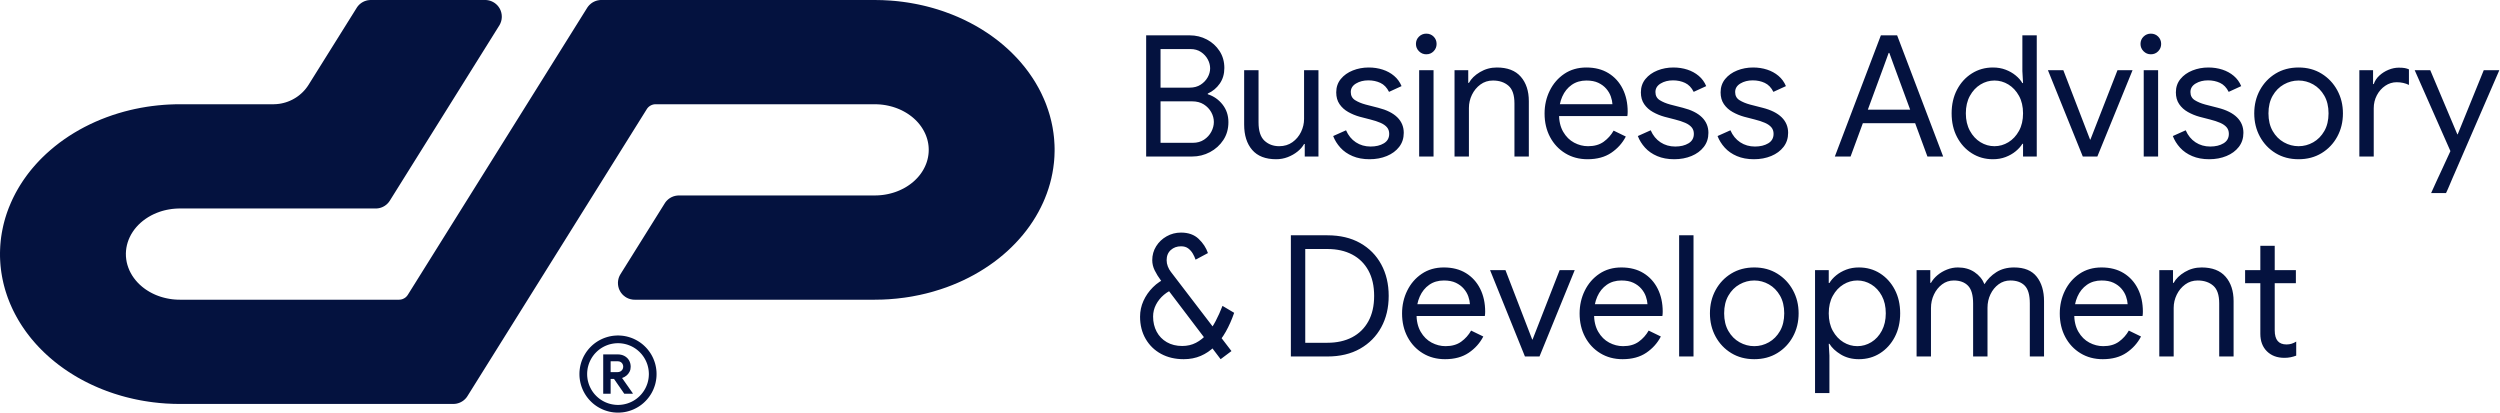
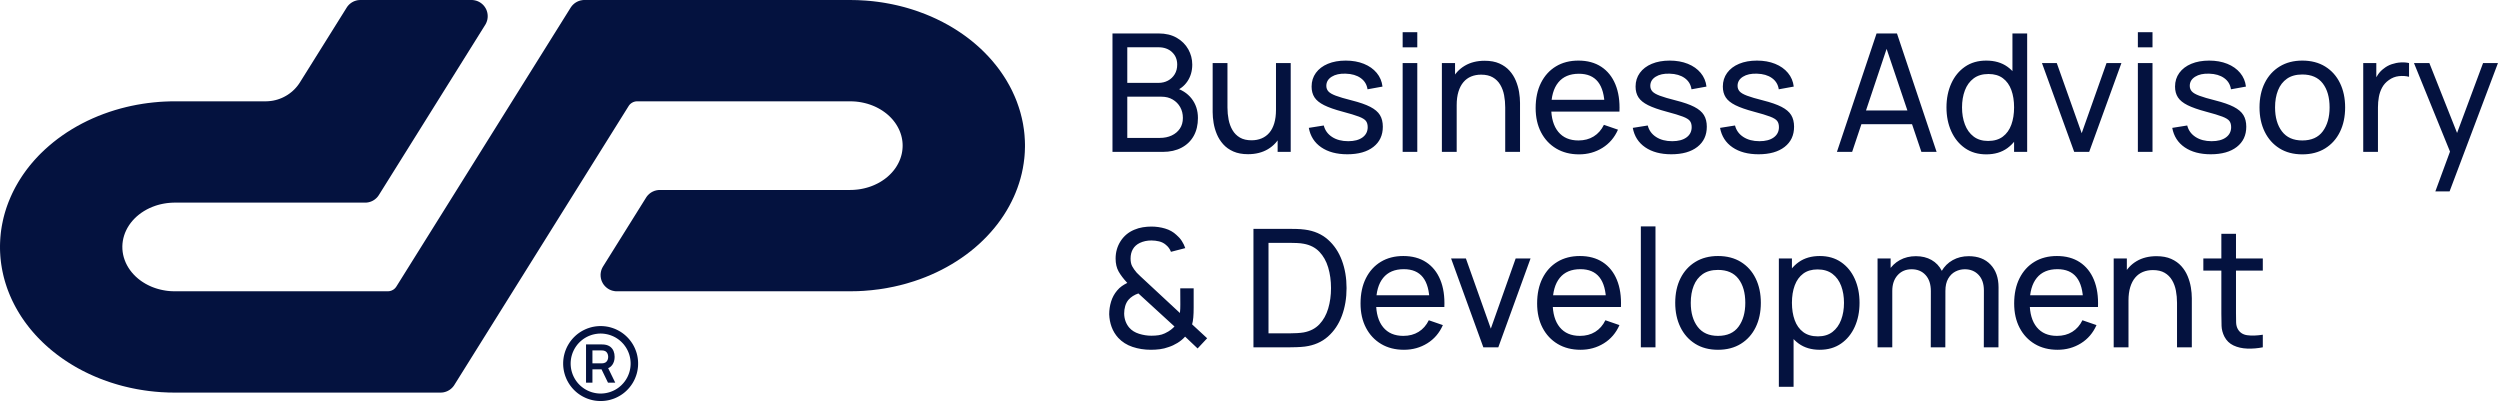
- <svg xmlns="http://www.w3.org/2000/svg" viewBox="0 0 1438.93 237.49">
+ <svg xmlns="http://www.w3.org/2000/svg" viewBox="0 0 1480.52 237.49">
  <g fill="#04123F">
    <path fill-rule="evenodd" d="M177.53 48.93 L176.81 49.99 L176.04 51.01 L175.21 51.99 L174.34 52.92 L173.41 53.80 L172.44 54.63 L171.43 55.41 L170.37 56.14 L169.28 56.80 L168.16 57.41 L166.77 58.06 L165.58 58.53 L164.37 58.94 L163.14 59.28 L161.89 59.56 L160.63 59.77 L159.10 59.93 L157.57 60.00 L103.53 60.00 L100.76 60.03 L97.23 60.16 L94.45 60.33 L90.86 60.65 L87.35 61.06 L84.61 61.45 L81.07 62.05 L77.63 62.74 L74.95 63.35 L71.49 64.23 L68.08 65.21 L64.70 66.29 L61.38 67.47 L58.10 68.74 L54.88 70.11 L51.72 71.57 L48.63 73.12 L45.60 74.76 L42.64 76.49 L39.75 78.30 L36.95 80.20 L34.22 82.17 L31.58 84.23 L29.03 86.36 L26.56 88.56 L24.25 90.77 L23.04 91.99 L21.43 93.70 L20.28 94.97 L18.75 96.74 L17.67 98.04 L16.24 99.86 L15.23 101.21 L13.90 103.08 L12.96 104.46 L11.73 106.37 L10.86 107.79 L9.73 109.75 L8.93 111.20 L7.91 113.19 L7.19 114.67 L6.27 116.70 L5.05 119.63 L4.28 121.70 L3.75 123.23 L3.09 125.32 L2.64 126.88 L2.09 128.99 L1.73 130.57 L1.29 132.70 L1.00 134.28 L0.67 136.42 L0.47 138.02 L0.26 140.17 L0.14 141.77 L0.04 143.93 L0.00 145.53 L0.01 147.69 L0.06 149.30 L0.19 151.45 L0.32 153.05 L0.56 155.20 L0.78 156.80 L1.13 158.94 L1.43 160.52 L1.89 162.65 L2.27 164.22 L2.84 166.32 L3.31 167.88 L3.99 169.97 L4.53 171.50 L5.33 173.56 L5.95 175.07 L6.85 177.10 L7.55 178.59 L8.56 180.59 L9.34 182.05 L10.45 184.01 L11.30 185.44 L12.51 187.36 L13.44 188.75 L14.75 190.63 L15.75 191.98 L17.16 193.81 L18.22 195.13 L19.73 196.90 L20.86 198.18 L22.46 199.90 L23.66 201.13 L25.35 202.80 L26.61 203.98 L28.45 205.64 L30.27 207.20 L31.63 208.31 L33.60 209.86 L35.56 211.31 L37.00 212.34 L39.03 213.72 L40.52 214.69 L42.69 216.04 L44.83 217.31 L46.40 218.19 L48.68 219.41 L50.93 220.54 L52.56 221.33 L54.87 222.38 L56.54 223.11 L58.97 224.11 L61.36 225.03 L63.08 225.65 L65.59 226.51 L68.06 227.28 L69.83 227.81 L72.33 228.50 L74.13 228.95 L76.67 229.55 L78.49 229.94 L81.05 230.45 L82.89 230.77 L85.55 231.19 L88.16 231.55 L91.81 231.95 L95.40 232.24 L99.84 232.45 L103.47 232.50 L260.89 232.50 L261.80 232.46 L262.73 232.33 L263.65 232.10 L264.53 231.79 L265.19 231.49 L265.93 231.08 L266.45 230.74 L267.03 230.30 L267.65 229.73 L268.15 229.21 L268.68 228.55 L269.04 228.01 L372.37 62.66 L372.72 62.18 L373.11 61.75 L373.55 61.36 L374.02 61.01 L374.53 60.71 L375.06 60.45 L375.61 60.26 L376.18 60.11 L376.76 60.03 L377.35 60.00 L503.49 60.00 L505.12 60.04 L506.74 60.14 L508.35 60.32 L509.95 60.57 L511.27 60.84 L512.57 61.15 L513.86 61.50 L515.33 61.98 L516.62 62.46 L517.83 62.96 L519.02 63.51 L520.36 64.21 L521.53 64.88 L522.61 65.56 L523.66 66.29 L524.83 67.17 L525.83 68.01 L526.75 68.85 L527.63 69.73 L528.46 70.63 L529.24 71.57 L530.08 72.68 L530.78 73.72 L531.40 74.74 L531.97 75.78 L532.56 77.00 L533.01 78.08 L533.40 79.18 L533.76 80.35 L534.03 81.47 L534.25 82.60 L534.43 83.91 L534.52 85.11 L534.55 86.26 L534.51 87.57 L534.41 88.71 L534.28 89.68 L534.09 90.75 L533.87 91.71 L533.56 92.83 L533.20 93.91 L532.79 94.95 L532.39 95.87 L531.89 96.87 L531.41 97.75 L530.82 98.72 L530.26 99.57 L529.58 100.50 L528.94 101.30 L528.17 102.19 L527.46 102.94 L526.58 103.81 L525.65 104.65 L524.72 105.41 L523.87 106.06 L522.87 106.76 L521.97 107.35 L520.91 107.99 L519.96 108.51 L518.79 109.09 L517.60 109.64 L516.42 110.12 L515.39 110.50 L514.17 110.90 L513.10 111.21 L511.85 111.53 L510.75 111.77 L509.47 112.01 L508.10 112.21 L506.53 112.37 L505.13 112.46 L503.53 112.50 L390.73 112.50 L389.77 112.55 L388.63 112.74 L387.63 113.02 L386.57 113.46 L386.01 113.76 L385.48 114.08 L384.96 114.45 L384.48 114.84 L383.95 115.34 L383.52 115.79 L383.12 116.28 L382.76 116.79 L357.14 157.79 L356.69 158.59 L356.30 159.45 L355.98 160.45 L355.76 161.58 L355.67 162.62 L355.71 163.78 L355.86 164.81 L356.15 165.93 L356.50 166.81 L356.97 167.73 L357.48 168.52 L358.22 169.42 L358.97 170.14 L359.89 170.85 L360.78 171.39 L361.83 171.87 L362.82 172.18 L363.96 172.41 L364.59 172.48 L365.29 172.50 L503.47 172.50 L507.97 172.42 L511.65 172.23 L516.14 171.85 L520.61 171.31 L523.20 170.92 L525.04 170.61 L529.37 169.76 L532.92 168.94 L535.44 168.29 L537.22 167.79 L541.39 166.51 L544.80 165.34 L548.08 164.09 L551.32 162.74 L554.49 161.31 L557.60 159.78 L560.65 158.16 L563.63 156.45 L566.46 154.70 L569.29 152.83 L572.04 150.88 L574.70 148.85 L577.28 146.74 L579.77 144.56 L582.16 142.30 L584.46 139.98 L586.66 137.59 L588.76 135.15 L590.76 132.64 L592.65 130.07 L594.43 127.45 L596.10 124.78 L597.65 122.07 L599.09 119.31 L600.42 116.51 L601.37 114.30 L602.49 111.43 L603.48 108.54 L604.36 105.62 L605.11 102.67 L605.73 99.71 L606.23 96.73 L606.61 93.73 L606.75 92.23 L606.90 90.08 L607.00 86.97 L607.00 85.46 L606.94 83.30 L606.74 80.20 L606.60 78.70 L606.34 76.55 L605.86 73.47 L605.57 71.98 L605.11 69.85 L604.34 66.81 L603.91 65.35 L603.25 63.26 L602.20 60.28 L601.64 58.85 L600.78 56.81 L599.45 53.91 L598.76 52.52 L597.71 50.53 L596.11 47.74 L595.29 46.40 L594.05 44.48 L592.20 41.80 L591.25 40.52 L589.84 38.69 L587.74 36.14 L586.68 34.92 L585.10 33.19 L582.76 30.79 L581.59 29.64 L579.85 28.02 L577.30 25.78 L576.02 24.71 L574.13 23.20 L571.38 21.14 L570.00 20.16 L567.97 18.78 L565.04 16.90 L563.58 16.02 L561.42 14.77 L558.32 13.09 L554.51 11.20 L551.27 9.73 L548.03 8.39 L543.98 6.87 L542.25 6.27 L539.72 5.45 L537.24 4.71 L535.46 4.21 L532.94 3.56 L531.13 3.13 L528.58 2.57 L526.76 2.21 L524.18 1.74 L522.34 1.44 L519.67 1.06 L517.05 0.74 L515.19 0.55 L512.49 0.33 L507.99 0.08 L503.53 0.00 L346.11 0.00 L345.41 0.02 L344.79 0.09 L343.65 0.31 L342.76 0.60 L341.81 1.01 L340.99 1.47 L340.22 2.01 L339.35 2.77 L338.71 3.46 L338.09 4.29 L234.74 169.68 L234.40 170.16 L233.89 170.75 L233.30 171.27 L232.81 171.60 L231.94 172.05 L231.20 172.30 L230.43 172.45 L229.65 172.50 L103.53 172.50 L101.88 172.46 L100.53 172.38 L99.18 172.25 L97.85 172.06 L96.30 171.78 L94.95 171.48 L93.65 171.14 L92.38 170.76 L91.12 170.32 L89.89 169.85 L88.69 169.32 L87.51 168.75 L86.18 168.04 L85.04 167.35 L83.96 166.65 L82.93 165.91 L81.78 165.01 L80.43 163.82 L79.20 162.59 L78.07 161.31 L77.03 159.97 L76.09 158.58 L75.25 157.14 L74.51 155.66 L73.83 153.98 L73.32 152.43 L72.93 150.86 L72.65 149.22 L72.49 147.62 L72.45 145.85 L72.54 144.25 L72.74 142.65 L73.06 141.07 L73.49 139.51 L74.05 137.92 L74.71 136.42 L75.47 134.95 L76.44 133.37 L77.42 132.00 L78.50 130.68 L79.67 129.42 L80.93 128.22 L82.28 127.09 L83.70 126.03 L85.24 125.02 L87.00 124.01 L88.64 123.20 L90.33 122.48 L92.07 121.84 L93.34 121.44 L94.63 121.09 L95.94 120.79 L97.30 120.53 L98.86 120.29 L100.20 120.15 L101.55 120.05 L102.95 120.00 L216.51 120.00 L217.23 119.95 L218.06 119.83 L218.77 119.66 L219.37 119.48 L220.15 119.17 L220.80 118.85 L221.52 118.42 L222.11 117.99 L222.83 117.38 L223.41 116.78 L223.87 116.22 L224.39 115.47 L287.51 14.46 L287.98 13.53 L288.39 12.45 L288.65 11.44 L288.80 10.29 L288.82 9.35 L288.74 8.31 L288.52 7.18 L288.20 6.18 L287.96 5.60 L287.68 5.04 L287.36 4.50 L286.88 3.80 L286.48 3.31 L286.06 2.85 L285.52 2.36 L285.04 1.96 L284.52 1.59 L283.80 1.16 L283.15 0.84 L282.57 0.60 L281.97 0.40 L281.15 0.20 L280.53 0.09 L279.90 0.02 L279.20 0.00 L213.40 0.00 L212.54 0.04 L211.61 0.17 L210.90 0.34 L210.01 0.63 L209.43 0.87 L208.68 1.26 L208.15 1.58 L207.56 2.01 L206.91 2.55 L206.40 3.06 L205.86 3.70 L205.49 4.21Z" />
    <path fill-rule="evenodd" d="M377.89 214.75 L377.84 213.66 L377.73 212.58 L377.57 211.50 L377.36 210.43 L377.10 209.37 L376.78 208.33 L376.41 207.31 L376.00 206.30 L375.53 205.31 L375.02 204.35 L374.46 203.42 L373.85 202.51 L373.20 201.64 L372.51 200.79 L371.78 199.99 L371.01 199.22 L370.20 198.48 L369.36 197.79 L368.48 197.14 L367.58 196.54 L366.64 195.98 L365.68 195.47 L364.70 195.00 L363.69 194.58 L362.67 194.22 L361.62 193.90 L360.57 193.63 L359.50 193.42 L358.42 193.26 L357.33 193.16 L356.25 193.10 L355.16 193.10 L354.07 193.16 L352.98 193.26 L351.91 193.42 L350.84 193.63 L349.78 193.90 L348.74 194.22 L347.71 194.58 L346.71 195.00 L345.72 195.47 L344.76 195.98 L343.82 196.54 L342.92 197.14 L342.04 197.79 L341.20 198.48 L340.39 199.22 L339.62 199.99 L338.89 200.79 L338.20 201.64 L337.55 202.51 L336.95 203.42 L336.39 204.35 L335.87 205.31 L335.41 206.30 L334.99 207.31 L334.62 208.33 L334.31 209.37 L334.04 210.43 L333.83 211.50 L333.67 212.58 L333.56 213.66 L333.51 214.75 L333.51 215.84 L333.56 216.93 L333.67 218.01 L333.83 219.09 L334.04 220.16 L334.31 221.22 L334.62 222.26 L334.99 223.28 L335.41 224.29 L335.87 225.28 L336.39 226.24 L336.95 227.17 L337.55 228.08 L338.20 228.95 L338.89 229.80 L339.62 230.60 L340.39 231.37 L341.20 232.11 L342.04 232.80 L342.92 233.45 L343.82 234.05 L344.76 234.61 L345.72 235.12 L346.71 235.59 L347.71 236.01 L348.74 236.37 L349.78 236.69 L350.84 236.96 L351.91 237.17 L352.98 237.33 L354.07 237.43 L355.16 237.49 L356.25 237.49 L357.33 237.43 L358.42 237.33 L359.50 237.17 L360.57 236.96 L361.62 236.69 L362.67 236.37 L363.69 236.01 L364.70 235.59 L365.68 235.12 L366.64 234.61 L367.58 234.05 L368.48 233.45 L369.36 232.80 L370.20 232.11 L371.01 231.37 L371.78 230.60 L372.51 229.80 L373.20 228.95 L373.85 228.08 L374.46 227.17 L375.02 226.24 L375.53 225.28 L376.00 224.29 L376.41 223.28 L376.78 222.26 L377.10 221.22 L377.36 220.16 L377.57 219.09 L377.73 218.01 L377.84 216.93 L377.89 215.84ZM373.46 215.73 L373.41 216.60 L373.33 217.47 L373.20 218.33 L373.03 219.19 L372.82 220.03 L372.57 220.87 L372.27 221.69 L371.94 222.49 L371.57 223.28 L371.15 224.05 L370.71 224.80 L370.22 225.52 L369.70 226.22 L369.15 226.90 L368.56 227.54 L367.95 228.16 L367.30 228.74 L366.63 229.30 L365.93 229.82 L365.20 230.30 L364.46 230.75 L363.69 231.16 L362.90 231.53 L362.09 231.86 L361.27 232.16 L360.44 232.41 L359.59 232.62 L358.74 232.79 L357.88 232.92 L357.01 233.01 L356.14 233.05 L355.27 233.05 L354.40 233.01 L353.53 232.92 L352.67 232.79 L351.81 232.62 L350.96 232.41 L350.13 232.16 L349.31 231.86 L348.50 231.53 L347.72 231.16 L346.95 230.75 L346.20 230.30 L345.48 229.82 L344.78 229.30 L344.10 228.74 L343.46 228.16 L342.84 227.54 L342.25 226.90 L341.70 226.22 L341.18 225.52 L340.70 224.80 L340.25 224.05 L339.84 223.28 L339.47 222.49 L339.13 221.69 L338.84 220.87 L338.59 220.03 L338.37 219.19 L338.20 218.33 L338.08 217.47 L337.99 216.60 L337.95 215.73 L337.95 214.86 L337.99 213.99 L338.08 213.12 L338.20 212.26 L338.37 211.40 L338.59 210.56 L338.84 209.72 L339.13 208.90 L339.47 208.10 L339.84 207.31 L340.25 206.54 L340.70 205.79 L341.18 205.07 L341.70 204.37 L342.25 203.69 L342.84 203.05 L343.46 202.43 L344.10 201.85 L344.78 201.29 L345.48 200.77 L346.20 200.29 L346.95 199.84 L347.72 199.43 L348.50 199.06 L349.31 198.73 L350.13 198.43 L350.96 198.18 L351.81 197.97 L352.67 197.80 L353.53 197.67 L354.40 197.58 L355.27 197.54 L356.14 197.54 L357.01 197.58 L357.88 197.67 L358.74 197.80 L359.59 197.97 L360.44 198.18 L361.27 198.43 L362.09 198.73 L362.90 199.06 L363.69 199.43 L364.46 199.84 L365.20 200.29 L365.93 200.77 L366.63 201.29 L367.30 201.85 L367.95 202.43 L368.56 203.05 L369.15 203.69 L369.70 204.37 L370.22 205.07 L370.71 205.79 L371.15 206.54 L371.57 207.31 L371.94 208.10 L372.27 208.90 L372.57 209.72 L372.82 210.56 L373.03 211.40 L373.20 212.26 L373.33 213.12 L373.41 213.99 L373.46 214.86Z" />
-     <path d="M347.194 226.617V203.973H355.449Q357.726 203.973 359.418 204.89Q361.11 205.807 362.058 207.42Q363.007 209.033 363.007 211.12Q363.007 212.67 362.359 213.951Q361.711 215.232 360.588 216.165Q359.465 217.098 357.963 217.604Q356.461 218.11 354.753 218.11H349.566V214.188H355.417Q356.397 214.188 357.125 213.777Q357.852 213.366 358.279 212.654Q358.706 211.943 358.706 211.057Q358.706 210.235 358.342 209.523Q357.979 208.812 357.251 208.369Q356.524 207.926 355.48 207.926H351.464V226.617ZM352.191 216.339H357.188L364.209 226.364V226.617H359.307Z" />
-     <g transform="translate(652.00 90.09)">
-       <path d="M7.696 0.0V-69.75H32.732Q38.09 -69.75 42.62 -67.363Q47.149 -64.977 49.926 -60.739Q52.702 -56.501 52.702 -50.949Q52.702 -45.786 50.072 -41.986Q47.442 -38.187 43.155 -36.239V-35.849Q48.318 -34.193 51.679 -29.907Q55.04 -25.62 55.04 -19.775Q55.04 -13.931 52.118 -9.498Q49.195 -5.066 44.422 -2.533Q39.648 0.0 34.096 0.0ZM12.08 -31.758V-39.648H32.732Q36.434 -39.648 39.064 -41.353Q41.694 -43.058 43.107 -45.591Q44.519 -48.124 44.519 -50.754Q44.519 -53.384 43.155 -55.917Q41.792 -58.45 39.259 -60.155Q36.726 -61.859 33.122 -61.859H15.976V-7.891H34.583Q38.285 -7.891 41.012 -9.693Q43.74 -11.495 45.201 -14.271Q46.662 -17.048 46.662 -19.873Q46.662 -22.795 45.152 -25.523Q43.642 -28.251 40.866 -30.004Q38.09 -31.758 34.193 -31.758ZM82.512 1.559Q73.354 1.559 68.727 -3.799Q64.1 -9.157 64.1 -18.412V-49.682H72.38V-19.678Q72.38 -12.274 75.79 -9.108Q79.199 -5.942 84.265 -5.942Q88.649 -5.942 91.863 -8.232Q95.078 -10.521 96.832 -14.125Q98.585 -17.73 98.585 -21.626V-49.682H106.866V0.0H98.975V-7.209H98.585Q97.319 -4.871 94.835 -2.874Q92.351 -0.877 89.185 0.341Q86.019 1.559 82.512 1.559ZM136.285 1.559Q130.733 1.559 126.495 -0.244Q122.257 -2.046 119.481 -5.114Q116.705 -8.183 115.341 -11.787L122.744 -15.1Q124.693 -10.618 128.395 -8.183Q132.096 -5.748 136.87 -5.748Q141.448 -5.748 144.517 -7.598Q147.586 -9.449 147.586 -13.054Q147.586 -15.294 146.319 -16.804Q145.053 -18.314 142.617 -19.386Q140.182 -20.457 136.675 -21.334L130.635 -22.893Q127.128 -23.867 124.011 -25.62Q120.894 -27.374 118.994 -30.15Q117.094 -32.927 117.094 -36.921Q117.094 -41.402 119.725 -44.617Q122.355 -47.831 126.641 -49.536Q130.927 -51.241 135.798 -51.241Q140.084 -51.241 143.835 -50.023Q147.586 -48.806 150.411 -46.419Q153.236 -44.032 154.697 -40.525L147.488 -37.213Q145.637 -40.915 142.52 -42.376Q139.403 -43.837 135.603 -43.837Q131.512 -43.837 128.492 -42.035Q125.472 -40.233 125.472 -37.116Q125.472 -33.998 127.956 -32.44Q130.44 -30.881 134.045 -29.907L141.253 -28.056Q148.56 -26.205 152.262 -22.552Q155.963 -18.899 155.963 -13.638Q155.963 -8.962 153.333 -5.553Q150.703 -2.143 146.222 -0.292Q141.741 1.559 136.285 1.559ZM164.828 0.0V-49.682H173.109V0.0ZM168.92 -58.839Q166.484 -58.839 164.731 -60.593Q162.977 -62.346 162.977 -64.782Q162.977 -67.315 164.731 -69.019Q166.484 -70.724 168.92 -70.724Q171.453 -70.724 173.157 -69.019Q174.862 -67.315 174.862 -64.782Q174.862 -62.346 173.157 -60.593Q171.453 -58.839 168.92 -58.839ZM185.188 0.0V-49.682H193.079V-42.376H193.469Q195.417 -45.98 199.849 -48.611Q204.282 -51.241 209.542 -51.241Q218.699 -51.241 223.327 -45.932Q227.954 -40.623 227.954 -31.855V0.0H219.674V-30.589Q219.674 -37.797 216.215 -40.769Q212.757 -43.74 207.302 -43.74Q203.21 -43.74 200.093 -41.451Q196.976 -39.161 195.222 -35.557Q193.469 -31.953 193.469 -27.958V0.0ZM261.757 1.559Q254.549 1.559 248.947 -1.851Q243.346 -5.26 240.18 -11.203Q237.014 -17.145 237.014 -24.744Q237.014 -31.855 239.985 -37.895Q242.956 -43.935 248.363 -47.588Q253.769 -51.241 261.075 -51.241Q268.479 -51.241 273.788 -47.977Q279.097 -44.714 281.971 -38.966Q284.845 -33.219 284.845 -25.815Q284.845 -25.133 284.796 -24.451Q284.748 -23.77 284.65 -23.282H241.884V-30.102H276.078Q275.98 -32.147 275.152 -34.534Q274.324 -36.921 272.522 -39.015Q270.72 -41.11 267.943 -42.425Q265.167 -43.74 261.075 -43.74Q256.205 -43.74 252.649 -41.256Q249.093 -38.772 247.194 -34.485Q245.294 -30.199 245.294 -24.744Q245.294 -18.412 247.729 -14.223Q250.165 -10.034 254.013 -7.988Q257.861 -5.942 262.05 -5.942Q267.505 -5.942 271.061 -8.524Q274.616 -11.105 276.759 -14.905L283.773 -11.495Q280.851 -5.845 275.396 -2.143Q269.94 1.559 261.757 1.559ZM311.634 1.559Q306.082 1.559 301.844 -0.244Q297.606 -2.046 294.83 -5.114Q292.054 -8.183 290.69 -11.787L298.094 -15.1Q300.042 -10.618 303.744 -8.183Q307.446 -5.748 312.219 -5.748Q316.797 -5.748 319.866 -7.598Q322.935 -9.449 322.935 -13.054Q322.935 -15.294 321.668 -16.804Q320.402 -18.314 317.966 -19.386Q315.531 -20.457 312.024 -21.334L305.984 -22.893Q302.477 -23.867 299.36 -25.62Q296.243 -27.374 294.343 -30.15Q292.443 -32.927 292.443 -36.921Q292.443 -41.402 295.074 -44.617Q297.704 -47.831 301.99 -49.536Q306.277 -51.241 311.147 -51.241Q315.434 -51.241 319.184 -50.023Q322.935 -48.806 325.76 -46.419Q328.585 -44.032 330.046 -40.525L322.837 -37.213Q320.986 -40.915 317.869 -42.376Q314.752 -43.837 310.953 -43.837Q306.861 -43.837 303.841 -42.035Q300.821 -40.233 300.821 -37.116Q300.821 -33.998 303.305 -32.44Q305.789 -30.881 309.394 -29.907L316.603 -28.056Q323.909 -26.205 327.611 -22.552Q331.312 -18.899 331.312 -13.638Q331.312 -8.962 328.682 -5.553Q326.052 -2.143 321.571 -0.292Q317.09 1.559 311.634 1.559ZM357.517 1.559Q351.965 1.559 347.727 -0.244Q343.49 -2.046 340.713 -5.114Q337.937 -8.183 336.573 -11.787L343.977 -15.1Q345.925 -10.618 349.627 -8.183Q353.329 -5.748 358.102 -5.748Q362.681 -5.748 365.749 -7.598Q368.818 -9.449 368.818 -13.054Q368.818 -15.294 367.551 -16.804Q366.285 -18.314 363.85 -19.386Q361.414 -20.457 357.907 -21.334L351.867 -22.893Q348.36 -23.867 345.243 -25.62Q342.126 -27.374 340.226 -30.15Q338.326 -32.927 338.326 -36.921Q338.326 -41.402 340.957 -44.617Q343.587 -47.831 347.873 -49.536Q352.16 -51.241 357.03 -51.241Q361.317 -51.241 365.067 -50.023Q368.818 -48.806 371.643 -46.419Q374.468 -44.032 375.929 -40.525L368.72 -37.213Q366.869 -40.915 363.752 -42.376Q360.635 -43.837 356.836 -43.837Q352.744 -43.837 349.724 -42.035Q346.704 -40.233 346.704 -37.116Q346.704 -33.998 349.188 -32.44Q351.672 -30.881 355.277 -29.907L362.486 -28.056Q369.792 -26.205 373.494 -22.552Q377.196 -18.899 377.196 -13.638Q377.196 -8.962 374.565 -5.553Q371.935 -2.143 367.454 -0.292Q362.973 1.559 357.517 1.559ZM404.082 0.0 430.58 -69.75H439.932L466.429 0.0H457.369L438.178 -52.118L435.45 -59.619H435.061L432.333 -52.118L413.142 0.0ZM434.281 -19.191V-26.984H450.355L453.18 -19.191ZM415.383 -19.191 418.208 -26.984H434.281V-19.191ZM495.069 1.559Q488.347 1.559 482.941 -1.851Q477.534 -5.26 474.417 -11.203Q471.3 -17.145 471.3 -24.841Q471.3 -32.537 474.417 -38.479Q477.534 -44.422 482.941 -47.831Q488.347 -51.241 495.069 -51.241Q499.063 -51.241 502.375 -49.975Q505.687 -48.708 508.172 -46.662Q510.656 -44.617 512.02 -42.279H512.409L512.02 -49.195V-69.75H520.3V0.0H512.409V-7.306H512.02Q510.656 -5.066 508.172 -3.02Q505.687 -0.974 502.375 0.292Q499.063 1.559 495.069 1.559ZM495.946 -5.942Q500.232 -5.942 503.983 -8.232Q507.733 -10.521 510.071 -14.759Q512.409 -18.996 512.409 -24.841Q512.409 -30.686 510.071 -34.924Q507.733 -39.161 503.983 -41.451Q500.232 -43.74 495.946 -43.74Q491.66 -43.74 487.909 -41.451Q484.159 -39.161 481.821 -34.924Q479.483 -30.686 479.483 -24.841Q479.483 -19.094 481.821 -14.807Q484.159 -10.521 487.909 -8.232Q491.66 -5.942 495.946 -5.942ZM546.797 0.0 526.729 -49.682H535.594L550.986 -9.742H551.181L566.767 -49.682H575.437L555.175 0.0ZM581.867 0.0V-49.682H590.147V0.0ZM585.958 -58.839Q583.523 -58.839 581.77 -60.593Q580.016 -62.346 580.016 -64.782Q580.016 -67.315 581.77 -69.019Q583.523 -70.724 585.958 -70.724Q588.491 -70.724 590.196 -69.019Q591.901 -67.315 591.901 -64.782Q591.901 -62.346 590.196 -60.593Q588.491 -58.839 585.958 -58.839ZM619.567 1.559Q614.014 1.559 609.777 -0.244Q605.539 -2.046 602.763 -5.114Q599.986 -8.183 598.623 -11.787L606.026 -15.1Q607.975 -10.618 611.676 -8.183Q615.378 -5.748 620.152 -5.748Q624.73 -5.748 627.799 -7.598Q630.867 -9.449 630.867 -13.054Q630.867 -15.294 629.601 -16.804Q628.334 -18.314 625.899 -19.386Q623.464 -20.457 619.957 -21.334L613.917 -22.893Q610.41 -23.867 607.293 -25.62Q604.175 -27.374 602.276 -30.15Q600.376 -32.927 600.376 -36.921Q600.376 -41.402 603.006 -44.617Q605.637 -47.831 609.923 -49.536Q614.209 -51.241 619.08 -51.241Q623.366 -51.241 627.117 -50.023Q630.867 -48.806 633.692 -46.419Q636.517 -44.032 637.979 -40.525L630.77 -37.213Q628.919 -40.915 625.802 -42.376Q622.684 -43.837 618.885 -43.837Q614.794 -43.837 611.774 -42.035Q608.754 -40.233 608.754 -37.116Q608.754 -33.998 611.238 -32.44Q613.722 -30.881 617.326 -29.907L624.535 -28.056Q631.841 -26.205 635.543 -22.552Q639.245 -18.899 639.245 -13.638Q639.245 -8.962 636.615 -5.553Q633.985 -2.143 629.503 -0.292Q625.022 1.559 619.567 1.559ZM671.003 1.559Q663.502 1.559 657.754 -1.948Q652.007 -5.455 648.743 -11.446Q645.48 -17.437 645.48 -24.841Q645.48 -32.245 648.743 -38.236Q652.007 -44.227 657.754 -47.734Q663.502 -51.241 671.003 -51.241Q678.504 -51.241 684.251 -47.685Q689.999 -44.13 693.262 -38.138Q696.526 -32.147 696.526 -24.841Q696.526 -17.437 693.262 -11.446Q689.999 -5.455 684.251 -1.948Q678.504 1.559 671.003 1.559ZM671.003 -5.942Q675.484 -5.942 679.429 -8.183Q683.375 -10.424 685.81 -14.661Q688.245 -18.899 688.245 -24.841Q688.245 -30.784 685.81 -35.021Q683.375 -39.259 679.429 -41.499Q675.484 -43.74 671.003 -43.74Q666.522 -43.74 662.528 -41.499Q658.534 -39.259 656.098 -35.021Q653.663 -30.784 653.663 -24.841Q653.663 -18.899 656.098 -14.661Q658.534 -10.424 662.528 -8.183Q666.522 -5.942 671.003 -5.942ZM705.975 0.0V-49.682H713.866V-41.694H714.256Q715.23 -44.519 717.519 -46.614Q719.808 -48.708 722.78 -49.926Q725.751 -51.144 728.673 -51.144Q730.914 -51.144 732.18 -50.9Q733.447 -50.656 734.518 -50.169V-41.207Q732.959 -41.986 731.157 -42.376Q729.355 -42.766 727.504 -42.766Q723.9 -42.766 720.88 -40.72Q717.86 -38.674 716.058 -35.265Q714.256 -31.855 714.256 -27.764V0.0ZM757.021 18.509Q756.729 19.191 756.339 20.019Q755.95 20.847 755.852 21.042H747.28Q747.864 19.775 748.546 18.266Q749.228 16.756 750.202 14.612Q750.787 13.346 751.274 12.274Q751.761 11.203 752.394 9.888Q753.027 8.573 753.904 6.624L760.723 -8.183L762.574 -12.762L777.576 -49.682H786.538L760.821 9.644Q760.431 10.521 759.603 12.421Q758.775 14.32 758.044 16.122Q757.314 17.925 757.021 18.509ZM758.872 -2.046 737.83 -49.682H746.793L762.379 -12.762H763.159Z" />
+     <path d="M347.053 226.617V203.973H356.409Q356.74 203.973 357.258 203.997Q357.777 204.02 358.218 204.099Q360.183 204.398 361.465 205.404Q362.746 206.41 363.368 207.944Q363.989 209.477 363.989 211.348Q363.989 214.116 362.589 216.105Q361.19 218.094 358.296 218.566L356.677 218.707H350.843V226.617ZM360.058 226.617 355.592 217.402 359.444 216.553 364.35 226.617ZM350.843 215.169H356.252Q356.567 215.169 356.96 215.138Q357.353 215.106 357.683 215.012Q358.627 214.776 359.169 214.179Q359.712 213.581 359.94 212.826Q360.168 212.071 360.168 211.348Q360.168 210.625 359.94 209.862Q359.712 209.099 359.169 208.502Q358.627 207.904 357.683 207.668Q357.353 207.574 356.96 207.55Q356.567 207.527 356.252 207.527H350.843Z" />
+     <g transform="translate(652.00 89.95)">
+       <path d="M6.819 0.0V-70.14H34.144Q40.428 -70.14 44.885 -67.558Q49.341 -64.977 51.704 -60.763Q54.066 -56.55 54.066 -51.679Q54.066 -45.98 51.144 -41.694Q48.221 -37.408 43.253 -35.8L43.155 -38.187Q49.926 -36.385 53.676 -31.563Q57.427 -26.741 57.427 -20.068Q57.427 -13.931 54.918 -9.449Q52.41 -4.968 47.71 -2.484Q43.009 0.0 36.58 0.0ZM15.587 -8.28H34.924Q38.82 -8.28 41.889 -9.717Q44.958 -11.154 46.735 -13.784Q48.513 -16.415 48.513 -20.116Q48.513 -23.672 46.93 -26.497Q45.347 -29.322 42.498 -31.003Q39.648 -32.683 35.898 -32.683H15.587ZM15.587 -40.866H34.047Q37.164 -40.866 39.673 -42.206Q42.181 -43.545 43.667 -45.98Q45.152 -48.416 45.152 -51.679Q45.152 -56.209 42.084 -59.083Q39.015 -61.957 34.047 -61.957H15.587ZM87.09 1.364Q82.024 1.364 78.396 -0.244Q74.767 -1.851 72.38 -4.53Q69.994 -7.209 68.63 -10.472Q67.266 -13.736 66.706 -17.145Q66.146 -20.555 66.146 -23.526V-52.605H74.913V-26.254Q74.913 -22.552 75.595 -19.094Q76.277 -15.635 77.909 -12.859Q79.54 -10.083 82.292 -8.475Q85.044 -6.868 89.185 -6.868Q92.448 -6.868 95.127 -7.988Q97.806 -9.108 99.705 -11.325Q101.605 -13.541 102.628 -16.95Q103.651 -20.36 103.651 -24.89L109.35 -23.136Q109.35 -15.538 106.598 -10.034Q103.846 -4.53 98.853 -1.583Q93.861 1.364 87.09 1.364ZM104.625 0.0V-14.077H103.651V-52.605H112.37V0.0ZM145.881 1.413Q136.48 1.413 130.465 -2.703Q124.449 -6.819 123.085 -14.223L131.95 -15.635Q133.022 -11.349 136.87 -8.841Q140.718 -6.332 146.417 -6.332Q151.823 -6.332 154.892 -8.573Q157.96 -10.813 157.96 -14.661Q157.96 -16.902 156.937 -18.29Q155.915 -19.678 152.724 -20.896Q149.534 -22.113 143.104 -23.818Q136.139 -25.669 132.145 -27.666Q128.151 -29.663 126.446 -32.293Q124.741 -34.924 124.741 -38.674Q124.741 -43.302 127.274 -46.784Q129.807 -50.267 134.361 -52.166Q138.916 -54.066 144.955 -54.066Q150.946 -54.066 155.671 -52.166Q160.396 -50.267 163.294 -46.784Q166.192 -43.302 166.728 -38.674L157.863 -37.067Q157.23 -41.304 153.796 -43.74Q150.362 -46.175 144.955 -46.321Q139.841 -46.516 136.651 -44.519Q133.46 -42.522 133.46 -39.113Q133.46 -37.213 134.654 -35.849Q135.847 -34.485 139.086 -33.268Q142.325 -32.05 148.511 -30.491Q155.476 -28.738 159.495 -26.668Q163.513 -24.598 165.218 -21.797Q166.923 -18.996 166.923 -14.905Q166.923 -7.306 161.321 -2.947Q155.72 1.413 145.881 1.413ZM178.661 -61.908V-70.87H187.331V-61.908ZM178.661 0.0V-52.605H187.331V0.0ZM239.4 0.0V-26.351Q239.4 -30.102 238.743 -33.56Q238.085 -37.018 236.453 -39.77Q234.822 -42.522 232.07 -44.13Q229.318 -45.737 225.129 -45.737Q221.865 -45.737 219.211 -44.641Q216.556 -43.545 214.657 -41.304Q212.757 -39.064 211.71 -35.679Q210.663 -32.293 210.663 -27.715L204.964 -29.468Q204.964 -37.116 207.716 -42.595Q210.468 -48.075 215.46 -51.022Q220.453 -53.969 227.223 -53.969Q232.338 -53.969 235.942 -52.361Q239.546 -50.754 241.933 -48.099Q244.32 -45.445 245.684 -42.157Q247.047 -38.869 247.608 -35.484Q248.168 -32.099 248.168 -29.079V0.0ZM201.895 0.0V-52.605H209.688V-38.528H210.663V0.0ZM283.14 1.461Q275.396 1.461 269.624 -1.973Q263.852 -5.407 260.637 -11.568Q257.422 -17.73 257.422 -25.961Q257.422 -34.583 260.588 -40.89Q263.754 -47.198 269.429 -50.632Q275.103 -54.066 282.751 -54.066Q290.69 -54.066 296.267 -50.413Q301.844 -46.76 304.645 -39.989Q307.446 -33.219 307.056 -23.867H298.288V-26.984Q298.142 -36.677 294.343 -41.475Q290.544 -46.273 283.043 -46.273Q275.006 -46.273 270.817 -41.11Q266.628 -35.947 266.628 -26.302Q266.628 -16.999 270.817 -11.885Q275.006 -6.77 282.751 -6.77Q287.962 -6.77 291.81 -9.157Q295.658 -11.544 297.85 -16.025L306.179 -13.151Q303.111 -6.186 296.949 -2.362Q290.787 1.461 283.14 1.461ZM263.706 -23.867V-30.832H302.575V-23.867ZM337.742 1.413Q328.341 1.413 322.326 -2.703Q316.31 -6.819 314.947 -14.223L323.811 -15.635Q324.883 -11.349 328.731 -8.841Q332.579 -6.332 338.278 -6.332Q343.684 -6.332 346.753 -8.573Q349.822 -10.813 349.822 -14.661Q349.822 -16.902 348.799 -18.29Q347.776 -19.678 344.585 -20.896Q341.395 -22.113 334.966 -23.818Q328 -25.669 324.006 -27.666Q320.012 -29.663 318.307 -32.293Q316.603 -34.924 316.603 -38.674Q316.603 -43.302 319.135 -46.784Q321.668 -50.267 326.223 -52.166Q330.777 -54.066 336.817 -54.066Q342.808 -54.066 347.532 -52.166Q352.257 -50.267 355.155 -46.784Q358.053 -43.302 358.589 -38.674L349.724 -37.067Q349.091 -41.304 345.657 -43.74Q342.223 -46.175 336.817 -46.321Q331.702 -46.516 328.512 -44.519Q325.321 -42.522 325.321 -39.113Q325.321 -37.213 326.515 -35.849Q327.708 -34.485 330.947 -33.268Q334.186 -32.05 340.372 -30.491Q347.337 -28.738 351.356 -26.668Q355.374 -24.598 357.079 -21.797Q358.784 -18.996 358.784 -14.905Q358.784 -7.306 353.182 -2.947Q347.581 1.413 337.742 1.413ZM389.421 1.413Q380.021 1.413 374.005 -2.703Q367.99 -6.819 366.626 -14.223L375.491 -15.635Q376.562 -11.349 380.41 -8.841Q384.258 -6.332 389.957 -6.332Q395.364 -6.332 398.432 -8.573Q401.501 -10.813 401.501 -14.661Q401.501 -16.902 400.478 -18.29Q399.455 -19.678 396.265 -20.896Q393.074 -22.113 386.645 -23.818Q379.68 -25.669 375.686 -27.666Q371.692 -29.663 369.987 -32.293Q368.282 -34.924 368.282 -38.674Q368.282 -43.302 370.815 -46.784Q373.348 -50.267 377.902 -52.166Q382.456 -54.066 388.496 -54.066Q394.487 -54.066 399.212 -52.166Q403.936 -50.267 406.834 -46.784Q409.733 -43.302 410.268 -38.674L401.403 -37.067Q400.77 -41.304 397.336 -43.74Q393.902 -46.175 388.496 -46.321Q383.381 -46.516 380.191 -44.519Q377.001 -42.522 377.001 -39.113Q377.001 -37.213 378.194 -35.849Q379.387 -34.485 382.626 -33.268Q385.866 -32.05 392.052 -30.491Q399.017 -28.738 403.035 -26.668Q407.054 -24.598 408.758 -21.797Q410.463 -18.996 410.463 -14.905Q410.463 -7.306 404.862 -2.947Q399.26 1.413 389.421 1.413ZM435.84 0.0 459.317 -70.14H471.397L494.874 0.0H485.863L463.896 -65.074H466.624L444.851 0.0ZM447.14 -16.415V-24.549H483.574V-16.415ZM524.294 1.461Q516.939 1.461 511.679 -2.216Q506.418 -5.894 503.569 -12.177Q500.719 -18.46 500.719 -26.351Q500.719 -34.242 503.569 -40.525Q506.418 -46.808 511.679 -50.437Q516.939 -54.066 524.245 -54.066Q531.698 -54.066 536.763 -50.462Q541.829 -46.857 544.435 -40.574Q547.041 -34.291 547.041 -26.351Q547.041 -18.509 544.435 -12.201Q541.829 -5.894 536.763 -2.216Q531.698 1.461 524.294 1.461ZM525.366 -6.478Q530.675 -6.478 534.084 -9.035Q537.494 -11.593 539.126 -16.098Q540.757 -20.604 540.757 -26.351Q540.757 -32.196 539.126 -36.653Q537.494 -41.11 534.133 -43.618Q530.772 -46.127 525.609 -46.127Q520.251 -46.127 516.769 -43.496Q513.286 -40.866 511.606 -36.385Q509.925 -31.904 509.925 -26.351Q509.925 -20.75 511.63 -16.244Q513.335 -11.739 516.769 -9.108Q520.203 -6.478 525.366 -6.478ZM540.757 0.0V-38.723H539.783V-70.14H548.502V0.0ZM576.363 0.0 557.269 -52.605H566.037L580.795 -11.057L595.505 -52.605H604.321L585.228 0.0ZM614.063 -61.908V-70.87H622.733V-61.908ZM614.063 0.0V-52.605H622.733V0.0ZM657.218 1.413Q647.818 1.413 641.802 -2.703Q635.787 -6.819 634.423 -14.223L643.288 -15.635Q644.359 -11.349 648.207 -8.841Q652.055 -6.332 657.754 -6.332Q663.161 -6.332 666.229 -8.573Q669.298 -10.813 669.298 -14.661Q669.298 -16.902 668.275 -18.29Q667.252 -19.678 664.062 -20.896Q660.872 -22.113 654.442 -23.818Q647.477 -25.669 643.483 -27.666Q639.489 -29.663 637.784 -32.293Q636.079 -34.924 636.079 -38.674Q636.079 -43.302 638.612 -46.784Q641.145 -50.267 645.699 -52.166Q650.253 -54.066 656.293 -54.066Q662.284 -54.066 667.009 -52.166Q671.733 -50.267 674.632 -46.784Q677.53 -43.302 678.065 -38.674L669.201 -37.067Q668.567 -41.304 665.133 -43.74Q661.7 -46.175 656.293 -46.321Q651.179 -46.516 647.988 -44.519Q644.798 -42.522 644.798 -39.113Q644.798 -37.213 645.991 -35.849Q647.185 -34.485 650.424 -33.268Q653.663 -32.05 659.849 -30.491Q666.814 -28.738 670.832 -26.668Q674.851 -24.598 676.556 -21.797Q678.26 -18.996 678.26 -14.905Q678.26 -7.306 672.659 -2.947Q667.057 1.413 657.218 1.413ZM711.431 1.461Q703.589 1.461 697.914 -2.094Q692.24 -5.65 689.171 -11.933Q686.102 -18.217 686.102 -26.351Q686.102 -34.631 689.22 -40.866Q692.337 -47.101 698.036 -50.583Q703.735 -54.066 711.431 -54.066Q719.321 -54.066 725.02 -50.535Q730.719 -47.003 733.763 -40.744Q736.807 -34.485 736.807 -26.351Q736.807 -18.119 733.739 -11.86Q730.67 -5.601 724.971 -2.07Q719.273 1.461 711.431 1.461ZM711.431 -6.77Q719.613 -6.77 723.608 -12.226Q727.602 -17.681 727.602 -26.351Q727.602 -35.265 723.559 -40.549Q719.516 -45.834 711.431 -45.834Q705.927 -45.834 702.371 -43.35Q698.815 -40.866 697.062 -36.482Q695.308 -32.099 695.308 -26.351Q695.308 -17.486 699.4 -12.128Q703.491 -6.77 711.431 -6.77ZM747.523 0.0V-52.605H755.268V-39.892L754.001 -41.548Q754.927 -43.983 756.412 -46.029Q757.898 -48.075 759.749 -49.39Q761.795 -51.046 764.376 -51.923Q766.958 -52.8 769.637 -52.97Q772.316 -53.141 774.654 -52.605V-44.47Q771.926 -45.201 768.663 -44.86Q765.399 -44.519 762.623 -42.473Q760.09 -40.671 758.702 -38.09Q757.314 -35.508 756.778 -32.513Q756.242 -29.517 756.242 -26.4V0.0ZM790.24 23.38 800.42 -4.286 800.566 3.897 777.576 -52.605H786.685L804.707 -7.16H801.589L818.491 -52.605H827.307L798.667 23.38Z" />
    </g>
-     <g transform="translate(652.00 205.18)">
-       <path d="M50.559 1.559 16.269 -43.642Q14.028 -46.662 12.615 -49.536Q11.203 -52.41 11.203 -55.43Q11.203 -59.814 13.443 -63.418Q15.684 -67.022 19.483 -69.166Q23.282 -71.309 27.764 -71.309Q34.096 -71.309 37.895 -67.704Q41.694 -64.1 43.253 -59.521L36.141 -55.722Q35.557 -57.476 34.534 -59.229Q33.511 -60.983 31.904 -62.2Q30.296 -63.418 27.764 -63.418Q24.257 -63.418 21.87 -61.275Q19.483 -59.132 19.483 -55.43Q19.483 -53.579 20.165 -51.825Q20.847 -50.072 21.919 -48.708L56.794 -3.117ZM28.446 -6.04Q32.829 -6.04 36.385 -7.891Q39.941 -9.742 42.717 -12.956Q45.493 -16.171 47.685 -20.36Q49.877 -24.549 51.631 -29.127L58.352 -25.133Q56.307 -19.191 53.53 -14.271Q50.754 -9.352 47.149 -5.796Q43.545 -2.241 39.113 -0.341Q34.68 1.559 29.322 1.559Q21.919 1.559 16.269 -1.51Q10.618 -4.579 7.404 -10.131Q4.189 -15.684 4.189 -22.893Q4.189 -27.666 6.137 -32.001Q8.086 -36.336 11.593 -39.843Q15.1 -43.35 19.775 -45.299L24.549 -39.064Q20.847 -37.992 17.925 -35.508Q15.002 -33.024 13.346 -29.809Q11.69 -26.595 11.69 -22.99Q11.69 -18.119 13.736 -14.271Q15.781 -10.424 19.581 -8.232Q23.38 -6.04 28.446 -6.04ZM90.987 0.0V-69.75H112.029Q122.939 -69.75 130.83 -65.318Q138.721 -60.885 143.007 -52.994Q147.293 -45.104 147.293 -34.875Q147.293 -24.646 143.007 -16.804Q138.721 -8.962 130.83 -4.481Q122.939 0.0 112.029 0.0ZM99.267 -7.891H112.029Q120.212 -7.891 126.251 -11.057Q132.291 -14.223 135.603 -20.263Q138.916 -26.302 138.916 -34.875Q138.916 -43.448 135.603 -49.487Q132.291 -55.527 126.251 -58.693Q120.212 -61.859 112.029 -61.859H99.267ZM179.733 1.559Q172.524 1.559 166.923 -1.851Q161.321 -5.26 158.155 -11.203Q154.989 -17.145 154.989 -24.744Q154.989 -31.855 157.96 -37.895Q160.932 -43.935 166.338 -47.588Q171.745 -51.241 179.051 -51.241Q186.455 -51.241 191.764 -47.977Q197.073 -44.714 199.947 -38.966Q202.821 -33.219 202.821 -25.815Q202.821 -25.133 202.772 -24.451Q202.723 -23.77 202.626 -23.282H159.86V-30.102H194.053Q193.956 -32.147 193.128 -34.534Q192.3 -36.921 190.497 -39.015Q188.695 -41.11 185.919 -42.425Q183.142 -43.74 179.051 -43.74Q174.18 -43.74 170.624 -41.256Q167.069 -38.772 165.169 -34.485Q163.27 -30.199 163.27 -24.744Q163.27 -18.412 165.705 -14.223Q168.14 -10.034 171.988 -7.988Q175.836 -5.942 180.025 -5.942Q185.48 -5.942 189.036 -8.524Q192.592 -11.105 194.735 -14.905L201.749 -11.495Q198.826 -5.845 193.371 -2.143Q187.916 1.559 179.733 1.559ZM225.713 0.0 205.646 -49.682H214.51L229.902 -9.742H230.097L245.684 -49.682H254.354L234.091 0.0ZM281.922 1.559Q274.714 1.559 269.112 -1.851Q263.511 -5.26 260.345 -11.203Q257.179 -17.145 257.179 -24.744Q257.179 -31.855 260.15 -37.895Q263.121 -43.935 268.528 -47.588Q273.934 -51.241 281.241 -51.241Q288.644 -51.241 293.953 -47.977Q299.263 -44.714 302.136 -38.966Q305.01 -33.219 305.01 -25.815Q305.01 -25.133 304.961 -24.451Q304.913 -23.77 304.815 -23.282H262.05V-30.102H296.243Q296.145 -32.147 295.317 -34.534Q294.489 -36.921 292.687 -39.015Q290.885 -41.11 288.108 -42.425Q285.332 -43.74 281.241 -43.74Q276.37 -43.74 272.814 -41.256Q269.258 -38.772 267.359 -34.485Q265.459 -30.199 265.459 -24.744Q265.459 -18.412 267.895 -14.223Q270.33 -10.034 274.178 -7.988Q278.026 -5.942 282.215 -5.942Q287.67 -5.942 291.226 -8.524Q294.781 -11.105 296.925 -14.905L303.939 -11.495Q301.016 -5.845 295.561 -2.143Q290.105 1.559 281.922 1.559ZM314.459 0.0V-69.75H322.74V0.0ZM357.712 1.559Q350.211 1.559 344.464 -1.948Q338.716 -5.455 335.453 -11.446Q332.189 -17.437 332.189 -24.841Q332.189 -32.245 335.453 -38.236Q338.716 -44.227 344.464 -47.734Q350.211 -51.241 357.712 -51.241Q365.213 -51.241 370.961 -47.685Q376.708 -44.13 379.972 -38.138Q383.235 -32.147 383.235 -24.841Q383.235 -17.437 379.972 -11.446Q376.708 -5.455 370.961 -1.948Q365.213 1.559 357.712 1.559ZM357.712 -5.942Q362.193 -5.942 366.139 -8.183Q370.084 -10.424 372.52 -14.661Q374.955 -18.899 374.955 -24.841Q374.955 -30.784 372.52 -35.021Q370.084 -39.259 366.139 -41.499Q362.193 -43.74 357.712 -43.74Q353.231 -43.74 349.237 -41.499Q345.243 -39.259 342.808 -35.021Q340.372 -30.784 340.372 -24.841Q340.372 -18.899 342.808 -14.661Q345.243 -10.424 349.237 -8.183Q353.231 -5.942 357.712 -5.942ZM392.685 21.042V-49.682H400.575V-42.279H400.965Q402.329 -44.617 404.813 -46.662Q407.297 -48.708 410.609 -49.975Q413.921 -51.241 417.916 -51.241Q424.735 -51.241 430.093 -47.831Q435.45 -44.422 438.568 -38.479Q441.685 -32.537 441.685 -24.841Q441.685 -17.145 438.568 -11.203Q435.45 -5.26 430.093 -1.851Q424.735 1.559 417.916 1.559Q411.973 1.559 407.492 -1.169Q403.011 -3.897 400.965 -7.306H400.575L400.965 -0.487V21.042ZM417.039 -5.942Q421.325 -5.942 425.076 -8.232Q428.826 -10.521 431.115 -14.807Q433.405 -19.094 433.405 -24.841Q433.405 -30.686 431.115 -34.924Q428.826 -39.161 425.076 -41.451Q421.325 -43.74 417.039 -43.74Q412.752 -43.74 409.002 -41.451Q405.251 -39.161 402.913 -34.924Q400.575 -30.686 400.575 -24.841Q400.575 -18.996 402.913 -14.759Q405.251 -10.521 409.002 -8.232Q412.752 -5.942 417.039 -5.942ZM451.134 0.0V-49.682H459.025V-42.376H459.415Q460.779 -44.811 463.165 -46.808Q465.552 -48.806 468.621 -50.023Q471.689 -51.241 474.904 -51.241Q480.457 -51.241 484.451 -48.562Q488.445 -45.883 490.198 -41.597Q492.731 -45.786 497.017 -48.513Q501.304 -51.241 507.246 -51.241Q516.111 -51.241 520.3 -45.883Q524.489 -40.525 524.489 -31.855V0.0H516.306V-30.589Q516.306 -37.797 513.383 -40.769Q510.461 -43.74 505.103 -43.74Q501.304 -43.74 498.333 -41.548Q495.361 -39.356 493.657 -35.8Q491.952 -32.245 491.952 -28.056V0.0H483.671V-30.491Q483.671 -37.7 480.749 -40.72Q477.826 -43.74 472.566 -43.74Q468.767 -43.74 465.796 -41.499Q462.824 -39.259 461.12 -35.654Q459.415 -32.05 459.415 -27.861V0.0ZM558.292 1.559Q551.083 1.559 545.482 -1.851Q539.881 -5.26 536.715 -11.203Q533.549 -17.145 533.549 -24.744Q533.549 -31.855 536.52 -37.895Q539.491 -43.935 544.898 -47.588Q550.304 -51.241 557.61 -51.241Q565.014 -51.241 570.323 -47.977Q575.632 -44.714 578.506 -38.966Q581.38 -33.219 581.38 -25.815Q581.38 -25.133 581.331 -24.451Q581.282 -23.77 581.185 -23.282H538.419V-30.102H572.612Q572.515 -32.147 571.687 -34.534Q570.859 -36.921 569.057 -39.015Q567.255 -41.11 564.478 -42.425Q561.702 -43.74 557.61 -43.74Q552.74 -43.74 549.184 -41.256Q545.628 -38.772 543.729 -34.485Q541.829 -30.199 541.829 -24.744Q541.829 -18.412 544.264 -14.223Q546.7 -10.034 550.548 -7.988Q554.396 -5.942 558.584 -5.942Q564.04 -5.942 567.595 -8.524Q571.151 -11.105 573.294 -14.905L580.308 -11.495Q577.386 -5.845 571.931 -2.143Q566.475 1.559 558.292 1.559ZM590.829 0.0V-49.682H598.72V-42.376H599.11Q601.058 -45.98 605.49 -48.611Q609.923 -51.241 615.183 -51.241Q624.34 -51.241 628.968 -45.932Q633.595 -40.623 633.595 -31.855V0.0H625.315V-30.589Q625.315 -37.797 621.856 -40.769Q618.398 -43.74 612.943 -43.74Q608.851 -43.74 605.734 -41.451Q602.617 -39.161 600.863 -35.557Q599.11 -31.953 599.11 -27.958V0.0ZM640.219 -42.181V-49.682H649.474V-42.181ZM662.82 0.779Q656.585 0.779 652.786 -2.971Q648.987 -6.722 648.987 -13.054V-63.71H657.267V-15.1Q657.267 -10.911 658.972 -8.914Q660.677 -6.917 664.086 -6.917Q665.645 -6.917 667.009 -7.355Q668.373 -7.793 669.639 -8.573V-0.487Q668.08 0.097 666.424 0.438Q664.768 0.779 662.82 0.779ZM656.78 -42.181V-49.682H669.444V-42.181Z" />
+     <g transform="translate(652.00 205.68)">
+       <path d="M29.615 1.461Q23.77 1.461 18.704 -0.244Q13.638 -1.948 10.229 -5.601Q7.598 -8.524 6.308 -12.055Q5.017 -15.587 4.871 -19.532Q4.871 -23.38 5.991 -27.057Q7.111 -30.735 9.547 -33.609Q10.813 -35.167 12.396 -36.263Q13.979 -37.359 15.587 -38.138Q12.226 -41.743 10.448 -44.909Q8.67 -48.075 8.67 -52.556Q8.67 -58.255 11.617 -62.858Q14.564 -67.461 19.678 -69.604Q22.162 -70.675 24.768 -71.089Q27.374 -71.503 29.858 -71.503Q34.047 -71.503 37.992 -70.334Q41.938 -69.166 44.714 -66.535Q46.565 -64.977 47.88 -62.955Q49.195 -60.934 49.926 -58.742L41.451 -56.55Q40.525 -59.034 38.382 -60.739Q36.677 -62.2 34.412 -62.736Q32.147 -63.272 29.858 -63.272Q26.059 -63.272 22.99 -61.811Q20.263 -60.495 18.899 -58.133Q17.535 -55.771 17.535 -52.556Q17.535 -49.78 18.485 -48.002Q19.435 -46.224 21.139 -44.227Q22.162 -43.155 23.453 -41.962Q24.744 -40.769 26.108 -39.502L46.76 -20.311Q46.906 -21.529 46.955 -22.795Q47.003 -24.062 47.003 -25.231L46.955 -34.924H54.894V-23.526Q54.894 -20.068 54.675 -17.632Q54.456 -15.197 53.969 -13.59L62.882 -5.358L57.232 0.682L49.828 -6.332Q47.929 -4.189 45.299 -2.582Q42.668 -0.974 40.038 -0.146Q37.554 0.779 34.924 1.12Q32.293 1.461 29.615 1.461ZM29.809 -6.868Q32.196 -6.868 34.144 -7.16Q36.093 -7.452 37.846 -8.28Q40.184 -9.401 41.451 -10.424Q42.717 -11.446 43.545 -12.323L22.162 -31.904Q20.409 -31.319 18.874 -30.345Q17.34 -29.371 16.22 -28.056Q14.953 -26.497 14.345 -24.403Q13.736 -22.308 13.736 -19.97Q13.784 -17.486 14.564 -15.392Q15.343 -13.297 16.756 -11.641Q18.899 -9.157 22.552 -8.012Q26.205 -6.868 29.809 -6.868ZM90.305 0.0V-70.14H111.931Q113.003 -70.14 115.682 -70.091Q118.361 -70.042 120.796 -69.701Q128.93 -68.63 134.41 -63.783Q139.89 -58.937 142.666 -51.484Q145.442 -44.032 145.442 -35.07Q145.442 -26.108 142.666 -18.655Q139.89 -11.203 134.41 -6.356Q128.93 -1.51 120.796 -0.438Q118.361 -0.146 115.657 -0.073Q112.954 0.0 111.931 0.0ZM99.218 -8.28H111.931Q113.782 -8.28 116.071 -8.402Q118.361 -8.524 120.065 -8.816Q125.813 -9.888 129.369 -13.638Q132.924 -17.389 134.58 -22.99Q136.237 -28.592 136.237 -35.07Q136.237 -41.694 134.556 -47.296Q132.876 -52.897 129.32 -56.599Q125.764 -60.301 120.065 -61.323Q118.361 -61.664 116.023 -61.762Q113.685 -61.859 111.931 -61.859H99.218ZM179.441 1.461Q171.696 1.461 165.924 -1.973Q160.152 -5.407 156.937 -11.568Q153.723 -17.73 153.723 -25.961Q153.723 -34.583 156.889 -40.89Q160.055 -47.198 165.729 -50.632Q171.404 -54.066 179.051 -54.066Q186.99 -54.066 192.567 -50.413Q198.145 -46.76 200.945 -39.989Q203.746 -33.219 203.356 -23.867H194.589V-26.984Q194.443 -36.677 190.644 -41.475Q186.844 -46.273 179.343 -46.273Q171.306 -46.273 167.117 -41.11Q162.929 -35.947 162.929 -26.302Q162.929 -16.999 167.117 -11.885Q171.306 -6.77 179.051 -6.77Q184.263 -6.77 188.111 -9.157Q191.959 -11.544 194.15 -16.025L202.48 -13.151Q199.411 -6.186 193.249 -2.362Q187.088 1.461 179.441 1.461ZM160.006 -23.867V-30.832H198.875V-23.867ZM226.444 0.0 207.35 -52.605H216.118L230.876 -11.057L245.586 -52.605H254.402L235.309 0.0ZM284.017 1.461Q276.272 1.461 270.5 -1.973Q264.729 -5.407 261.514 -11.568Q258.299 -17.73 258.299 -25.961Q258.299 -34.583 261.465 -40.89Q264.631 -47.198 270.306 -50.632Q275.98 -54.066 283.627 -54.066Q291.567 -54.066 297.144 -50.413Q302.721 -46.76 305.522 -39.989Q308.322 -33.219 307.933 -23.867H299.165V-26.984Q299.019 -36.677 295.22 -41.475Q291.421 -46.273 283.92 -46.273Q275.883 -46.273 271.694 -41.11Q267.505 -35.947 267.505 -26.302Q267.505 -16.999 271.694 -11.885Q275.883 -6.77 283.627 -6.77Q288.839 -6.77 292.687 -9.157Q296.535 -11.544 298.727 -16.025L307.056 -13.151Q303.987 -6.186 297.826 -2.362Q291.664 1.461 284.017 1.461ZM264.582 -23.867V-30.832H303.451V-23.867ZM319.72 0.0V-71.601H328.39V0.0ZM365.408 1.461Q357.566 1.461 351.892 -2.094Q346.217 -5.65 343.149 -11.933Q340.08 -18.217 340.08 -26.351Q340.08 -34.631 343.197 -40.866Q346.315 -47.101 352.013 -50.583Q357.712 -54.066 365.408 -54.066Q373.299 -54.066 378.998 -50.535Q384.697 -47.003 387.741 -40.744Q390.785 -34.485 390.785 -26.351Q390.785 -18.119 387.716 -11.86Q384.648 -5.601 378.949 -2.07Q373.25 1.461 365.408 1.461ZM365.408 -6.77Q373.591 -6.77 377.585 -12.226Q381.579 -17.681 381.579 -26.351Q381.579 -35.265 377.536 -40.549Q373.494 -45.834 365.408 -45.834Q359.904 -45.834 356.348 -43.35Q352.793 -40.866 351.039 -36.482Q349.286 -32.099 349.286 -26.351Q349.286 -17.486 353.377 -12.128Q357.469 -6.77 365.408 -6.77ZM425.66 1.461Q418.256 1.461 413.191 -2.216Q408.125 -5.894 405.519 -12.201Q402.913 -18.509 402.913 -26.351Q402.913 -34.291 405.519 -40.574Q408.125 -46.857 413.215 -50.462Q418.305 -54.066 425.709 -54.066Q433.015 -54.066 438.3 -50.437Q443.585 -46.808 446.41 -40.525Q449.235 -34.242 449.235 -26.351Q449.235 -18.46 446.41 -12.177Q443.585 -5.894 438.3 -2.216Q433.015 1.461 425.66 1.461ZM401.452 23.38V-52.605H409.197V-13.882H410.171V23.38ZM424.589 -6.478Q429.8 -6.478 433.21 -9.108Q436.619 -11.739 438.324 -16.244Q440.029 -20.75 440.029 -26.351Q440.029 -31.904 438.349 -36.385Q436.668 -40.866 433.185 -43.496Q429.703 -46.127 424.345 -46.127Q419.231 -46.127 415.87 -43.618Q412.509 -41.11 410.853 -36.653Q409.197 -32.196 409.197 -26.351Q409.197 -20.604 410.828 -16.098Q412.46 -11.593 415.87 -9.035Q419.279 -6.478 424.589 -6.478ZM522.833 0.0 522.881 -33.657Q522.881 -39.551 519.74 -42.887Q516.598 -46.224 511.581 -46.224Q508.659 -46.224 506.028 -44.885Q503.398 -43.545 501.742 -40.696Q500.086 -37.846 500.086 -33.414L495.508 -35.265Q495.41 -40.866 497.821 -45.079Q500.232 -49.293 504.421 -51.631Q508.61 -53.969 513.87 -53.969Q522.102 -53.969 526.827 -48.976Q531.552 -43.983 531.552 -35.557L531.503 0.0ZM459.902 0.0V-52.605H467.646V-38.528H468.621V0.0ZM491.416 0.0 491.465 -33.316Q491.465 -39.356 488.347 -42.79Q485.23 -46.224 480.067 -46.224Q474.953 -46.224 471.787 -42.717Q468.621 -39.21 468.621 -33.414L464.042 -36.141Q464.042 -41.256 466.477 -45.299Q468.913 -49.341 473.102 -51.655Q477.291 -53.969 482.6 -53.969Q487.909 -53.969 491.854 -51.728Q495.8 -49.487 497.943 -45.323Q500.086 -41.158 500.086 -35.411L500.037 0.0ZM566.524 1.461Q558.779 1.461 553.007 -1.973Q547.236 -5.407 544.021 -11.568Q540.806 -17.73 540.806 -25.961Q540.806 -34.583 543.972 -40.89Q547.138 -47.198 552.813 -50.632Q558.487 -54.066 566.134 -54.066Q574.074 -54.066 579.651 -50.413Q585.228 -46.76 588.029 -39.989Q590.829 -33.219 590.44 -23.867H581.672V-26.984Q581.526 -36.677 577.727 -41.475Q573.928 -46.273 566.427 -46.273Q558.39 -46.273 554.201 -41.11Q550.012 -35.947 550.012 -26.302Q550.012 -16.999 554.201 -11.885Q558.39 -6.77 566.134 -6.77Q571.346 -6.77 575.194 -9.157Q579.042 -11.544 581.234 -16.025L589.563 -13.151Q586.494 -6.186 580.333 -2.362Q574.171 1.461 566.524 1.461ZM547.089 -23.867V-30.832H585.958V-23.867ZM637.248 0.0V-26.351Q637.248 -30.102 636.591 -33.56Q635.933 -37.018 634.301 -39.77Q632.67 -42.522 629.918 -44.13Q627.166 -45.737 622.977 -45.737Q619.713 -45.737 617.059 -44.641Q614.404 -43.545 612.504 -41.304Q610.605 -39.064 609.558 -35.679Q608.51 -32.293 608.51 -27.715L602.811 -29.468Q602.811 -37.116 605.563 -42.595Q608.315 -48.075 613.308 -51.022Q618.301 -53.969 625.071 -53.969Q630.185 -53.969 633.79 -52.361Q637.394 -50.754 639.781 -48.099Q642.168 -45.445 643.531 -42.157Q644.895 -38.869 645.455 -35.484Q646.016 -32.099 646.016 -29.079V0.0ZM599.743 0.0V-52.605H607.536V-38.528H608.51V0.0ZM688.051 0.0Q683.375 0.925 678.82 0.755Q674.266 0.584 670.711 -1.096Q667.155 -2.776 665.304 -6.332Q663.745 -9.449 663.624 -12.64Q663.502 -15.83 663.502 -19.873V-67.217H672.172V-20.263Q672.172 -17.048 672.245 -14.759Q672.318 -12.469 673.243 -10.813Q674.997 -7.696 678.82 -7.16Q682.644 -6.624 688.051 -7.452ZM652.835 -45.445V-52.605H688.051V-45.445Z" />
    </g>
  </g>
</svg>
